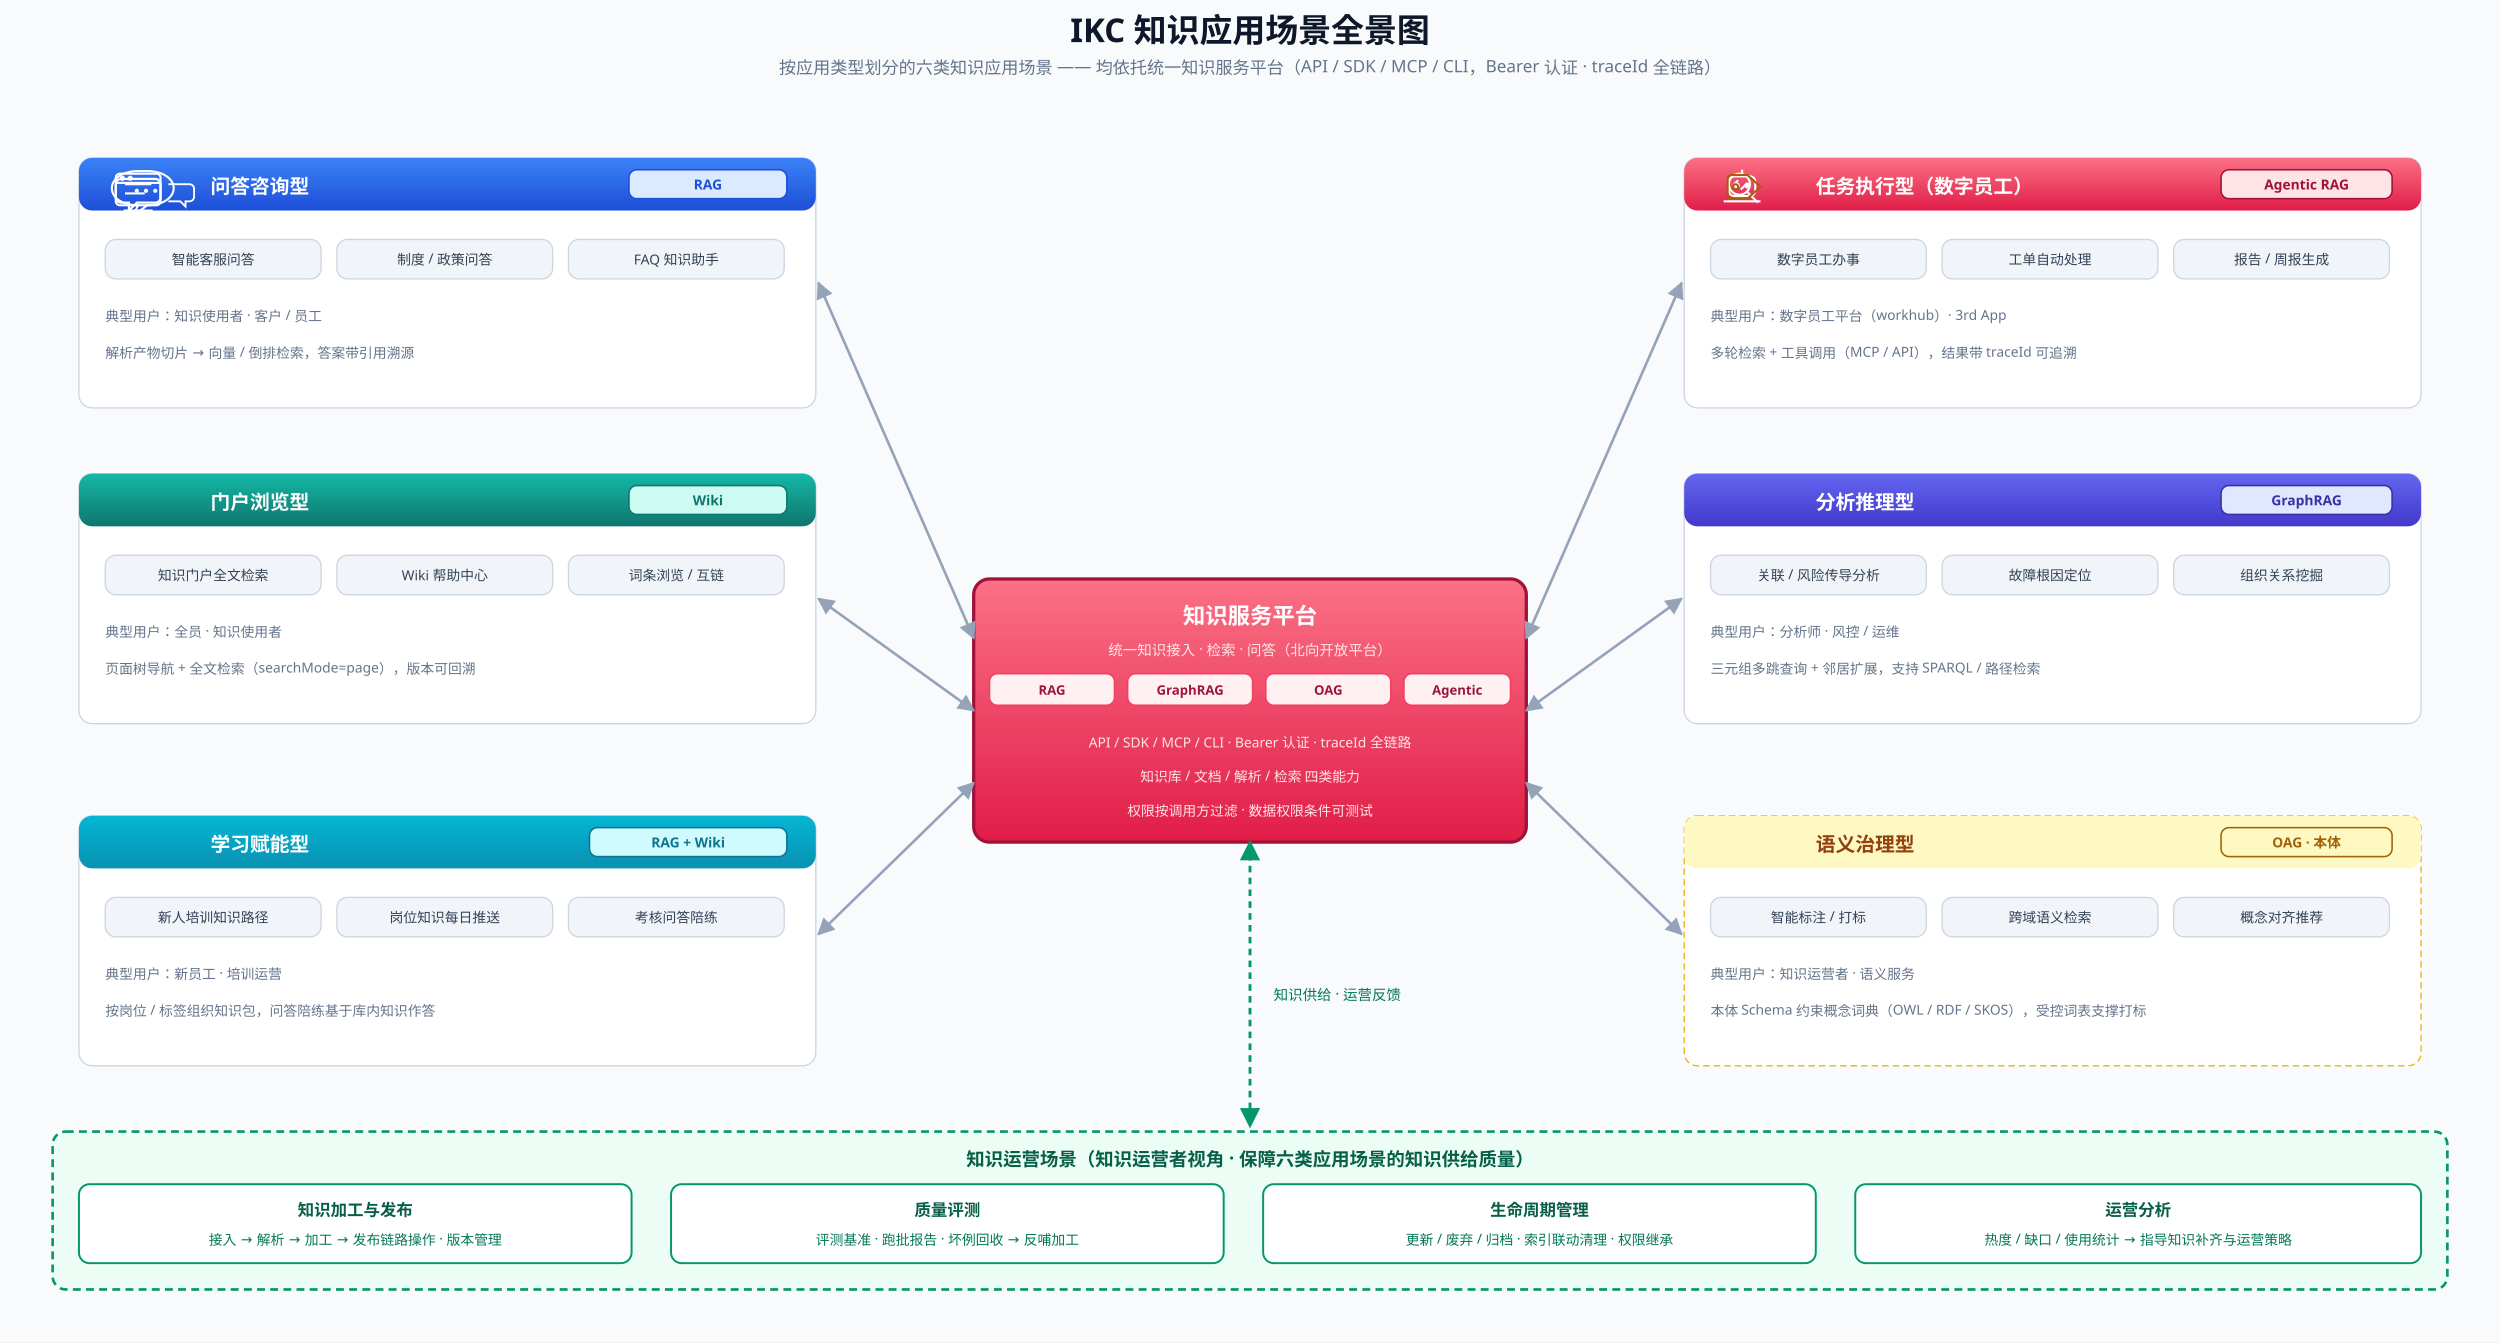
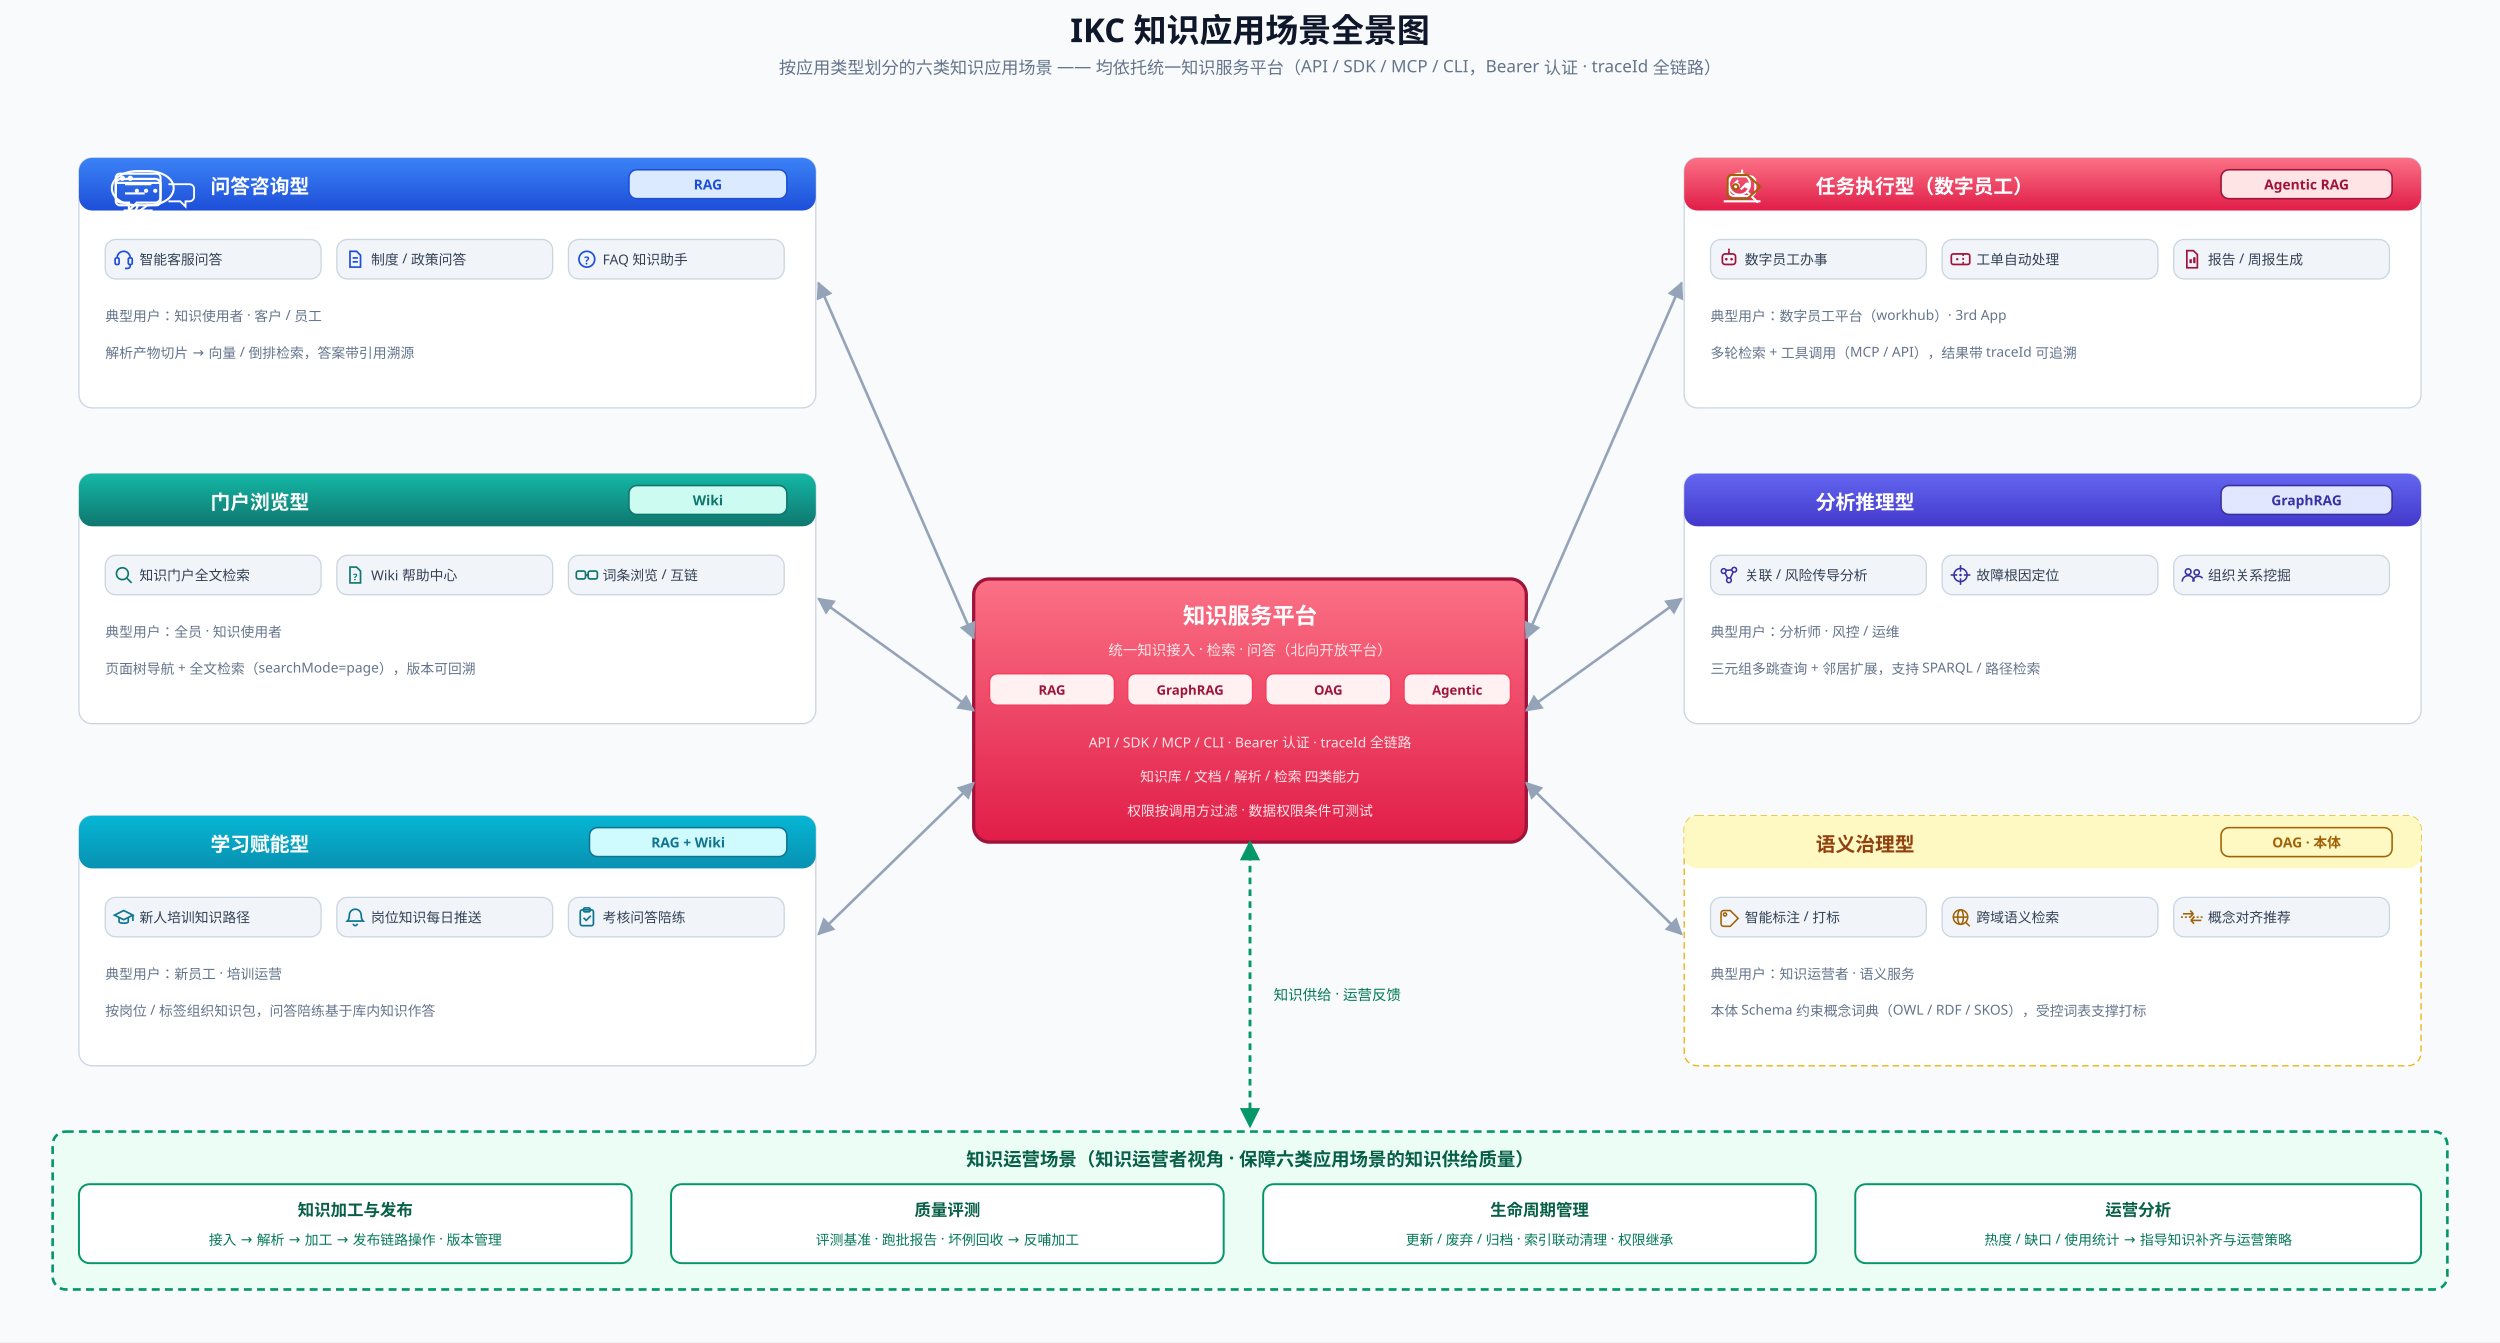
<svg xmlns="http://www.w3.org/2000/svg" viewBox="0 0 1900 1020" font-family="'PingFang SC','Microsoft YaHei','Noto Sans SC',sans-serif">
  <defs>
    <linearGradient id="gBlue" x1="0" y1="0" x2="0" y2="1">
      <stop offset="0" stop-color="#3b82f6" />
      <stop offset="1" stop-color="#1d4ed8" />
    </linearGradient>
    <linearGradient id="gTeal" x1="0" y1="0" x2="0" y2="1">
      <stop offset="0" stop-color="#14b8a6" />
      <stop offset="1" stop-color="#0f766e" />
    </linearGradient>
    <linearGradient id="gCyan" x1="0" y1="0" x2="0" y2="1">
      <stop offset="0" stop-color="#06b6d4" />
      <stop offset="1" stop-color="#0891b2" />
    </linearGradient>
    <linearGradient id="gIndigo" x1="0" y1="0" x2="0" y2="1">
      <stop offset="0" stop-color="#6366f1" />
      <stop offset="1" stop-color="#4338ca" />
    </linearGradient>
    <linearGradient id="gRose" x1="0" y1="0" x2="0" y2="1">
      <stop offset="0" stop-color="#fb7185" />
      <stop offset="1" stop-color="#e11d48" />
    </linearGradient>
    <marker id="arrowSlate" viewBox="0 0 10 10" refX="9" refY="5" markerWidth="6.5" markerHeight="6.5" orient="auto-start-reverse">
      <path d="M 0 0 L 10 5 L 0 10 z" fill="#94a3b8" />
    </marker>
    <marker id="arrowGreen" viewBox="0 0 10 10" refX="9" refY="5" markerWidth="7" markerHeight="7" orient="auto-start-reverse">
      <path d="M 0 0 L 10 5 L 0 10 z" fill="#059669" />
    </marker>
  </defs>
  <rect x="0" y="0" width="1900" height="1020" fill="#f8fafc" />
  <text x="950" y="32" text-anchor="middle" font-size="25" font-weight="bold" fill="#0f172a">IKC 知识应用场景全景图</text>
  <text x="950" y="56" text-anchor="middle" font-size="13" fill="#64748b">按应用类型划分的六类知识应用场景 —— 均依托统一知识服务平台（API / SDK / MCP / CLI，Bearer 认证 · traceId 全链路）</text>
  <g>
    <rect x="60" y="120" width="560" height="190" rx="10" fill="#ffffff" stroke="#cbd5e1" />
    <rect x="60" y="120" width="560" height="40" rx="10" fill="url(#gBlue)" />
    <g stroke="#ffffff" stroke-width="1.7" fill="none">
      <path d="M 92 136 h 26 a 4 4 0 0 1 4 4 v 10 a 4 4 0 0 1 -4 4 h -14 l -6 6 v -6 h -6 a 4 4 0 0 1 -4 -4 v -10 a 4 4 0 0 1 4 -4 z" />
      <path d="M 128 140 h 16 a 3.5 3.5 0 0 1 3.5 3.5 v 6 a 3.5 3.5 0 0 1 -3.5 3.5 h -3 v 4 l -4 -4 h -9" stroke-width="1.4" />
    </g>
    <g fill="#ffffff">
      <circle cx="104" cy="145" r="1.6" />
      <circle cx="111" cy="145" r="1.6" />
      <circle cx="118" cy="145" r="1.6" />
    </g>
    <text x="160" y="147" font-size="15" font-weight="bold" fill="#ffffff">问答咨询型</text>
    <rect x="478" y="129" width="120" height="22" rx="6" fill="#dbeafe" stroke="#1d4ed8" stroke-width="1.2" />
    <text x="538" y="144" text-anchor="middle" font-size="10.5" font-weight="bold" fill="#1d4ed8">RAG</text>
    <g font-size="10.5" fill="#334155" text-anchor="middle">
      <rect x="80" y="182" width="164" height="30" rx="8" fill="#f1f5f9" stroke="#cbd5e1" />
-       <text x="162" y="201">智能客服问答</text>
+       <g transform="translate(94,197)" stroke="#1d4ed8" stroke-width="1.3" fill="none">
+         <path d="M -5 -1 a 5 5 0 0 1 10 0" />
+         <rect x="-6.5" y="-1" width="3" height="5" rx="1" />
+         <rect x="3.5" y="-1" width="3" height="5" rx="1" />
+         <path d="M 5 4 v 1 a 2 2 0 0 1 -2 2 h -2" />
+       </g>
+       <text x="106" y="201" text-anchor="start">智能客服问答</text>
      <rect x="256" y="182" width="164" height="30" rx="8" fill="#f1f5f9" stroke="#cbd5e1" />
-       <text x="338" y="201">制度 / 政策问答</text>
+       <g transform="translate(270,197)" stroke="#1d4ed8" stroke-width="1.3" fill="none">
+         <path d="M -4 -6 h 5 l 3 3 v 9 h -8 z" />
+         <line x1="-2" y1="-1" x2="2" y2="-1" />
+         <line x1="-2" y1="2" x2="2" y2="2" />
+       </g>
+       <text x="282" y="201" text-anchor="start">制度 / 政策问答</text>
      <rect x="432" y="182" width="164" height="30" rx="8" fill="#f1f5f9" stroke="#cbd5e1" />
-       <text x="514" y="201">FAQ 知识助手</text>
+       <g transform="translate(446,197)">
+         <circle r="6" fill="none" stroke="#1d4ed8" stroke-width="1.3" />
+         <text y="4" text-anchor="middle" font-size="8.5" font-weight="bold" fill="#1d4ed8">?</text>
+       </g>
+       <text x="458" y="201" text-anchor="start">FAQ 知识助手</text>
    </g>
    <text x="80" y="244" font-size="10.5" fill="#64748b">典型用户：知识使用者 · 客户 / 员工</text>
    <text x="80" y="272" font-size="10.5" fill="#64748b">解析产物切片 → 向量 / 倒排检索，答案带引用溯源</text>
    <rect x="60" y="360" width="560" height="190" rx="10" fill="#ffffff" stroke="#cbd5e1" />
    <rect x="60" y="360" width="560" height="40" rx="10" fill="url(#gTeal)" />
    <g stroke="#ffffff" stroke-width="1.6" fill="none">
      <rect x="88" y="132" width="34" height="24" rx="3" />
      <line x1="88" y1="139" x2="122" y2="139" />
      <circle cx="93" cy="135.5" r="1.2" fill="#ffffff" />
      <circle cx="99" cy="135.5" r="1.2" fill="#ffffff" />
      <line x1="94" y1="160" x2="116" y2="160" />
    </g>
    <text x="160" y="387" font-size="15" font-weight="bold" fill="#ffffff">门户浏览型</text>
    <rect x="478" y="369" width="120" height="22" rx="6" fill="#ccfbf1" stroke="#0f766e" stroke-width="1.2" />
    <text x="538" y="384" text-anchor="middle" font-size="10.5" font-weight="bold" fill="#0f766e">Wiki</text>
    <g font-size="10.5" fill="#334155" text-anchor="middle">
      <rect x="80" y="422" width="164" height="30" rx="8" fill="#f1f5f9" stroke="#cbd5e1" />
-       <text x="162" y="441">知识门户全文检索</text>
+       <g transform="translate(94,437)" stroke="#0f766e" stroke-width="1.3" fill="none">
+         <circle cx="-1" cy="-1" r="4.5" />
+         <line x1="2.5" y1="2.5" x2="6" y2="6" />
+       </g>
+       <text x="106" y="441" text-anchor="start">知识门户全文检索</text>
      <rect x="256" y="422" width="164" height="30" rx="8" fill="#f1f5f9" stroke="#cbd5e1" />
-       <text x="338" y="441">Wiki 帮助中心</text>
+       <g transform="translate(270,437)" stroke="#0f766e" stroke-width="1.3" fill="none">
+         <path d="M -4 -6 h 5 l 3 3 v 9 h -8 z" />
+         <text y="4" text-anchor="middle" font-size="7" font-weight="bold" fill="#0f766e" stroke="none">?</text>
+       </g>
+       <text x="282" y="441" text-anchor="start">Wiki 帮助中心</text>
      <rect x="432" y="422" width="164" height="30" rx="8" fill="#f1f5f9" stroke="#cbd5e1" />
-       <text x="514" y="441">词条浏览 / 互链</text>
+       <g transform="translate(446,437)" stroke="#0f766e" stroke-width="1.3" fill="none">
+         <rect x="-8" y="-3" width="7" height="6" rx="1.5" />
+         <rect x="1" y="-3" width="7" height="6" rx="1.5" />
+         <line x1="-1" y1="0" x2="1" y2="0" />
+       </g>
+       <text x="458" y="441" text-anchor="start">词条浏览 / 互链</text>
    </g>
    <text x="80" y="484" font-size="10.5" fill="#64748b">典型用户：全员 · 知识使用者</text>
    <text x="80" y="512" font-size="10.5" fill="#64748b">页面树导航 + 全文检索（searchMode=page），版本可回溯</text>
    <rect x="60" y="620" width="560" height="190" rx="10" fill="#ffffff" stroke="#cbd5e1" />
    <rect x="60" y="620" width="560" height="40" rx="10" fill="url(#gCyan)" />
    <g stroke="#ffffff" stroke-width="1.6" fill="none">
      <path d="M 105 130 c -12 0 -20 6 -20 13 c 0 8 9 13 20 13 l -4 8 l 11 -8 c 12 0 20 -6 20 -13 c 0 -7 -8 -13 -20 -13 z" />
      <line x1="95" y1="140" x2="115" y2="140" />
      <line x1="95" y1="147" x2="110" y2="147" />
    </g>
    <text x="160" y="647" font-size="15" font-weight="bold" fill="#ffffff">学习赋能型</text>
    <rect x="448" y="629" width="150" height="22" rx="6" fill="#cffafe" stroke="#0e7490" stroke-width="1.2" />
    <text x="523" y="644" text-anchor="middle" font-size="10.5" font-weight="bold" fill="#0e7490">RAG + Wiki</text>
    <g font-size="10.5" fill="#334155" text-anchor="middle">
      <rect x="80" y="682" width="164" height="30" rx="8" fill="#f1f5f9" stroke="#cbd5e1" />
-       <text x="162" y="701">新人培训知识路径</text>
+       <g transform="translate(94,697)" stroke="#0e7490" stroke-width="1.3" fill="none">
+         <path d="M 0 -5 L 7 -1.5 L 0 2 L -7 -1.5 z" />
+         <path d="M -3.5 0.5 v 3 c 0 1.5 7 1.5 7 0 v -3" />
+         <line x1="7" y1="-1.5" x2="7" y2="3" />
+       </g>
+       <text x="106" y="701" text-anchor="start">新人培训知识路径</text>
      <rect x="256" y="682" width="164" height="30" rx="8" fill="#f1f5f9" stroke="#cbd5e1" />
-       <text x="338" y="701">岗位知识每日推送</text>
+       <g transform="translate(270,697)" stroke="#0e7490" stroke-width="1.3" fill="none">
+         <path d="M 0 -6 a 4.5 4.5 0 0 1 4.5 4.5 c 0 3 1 4 1.5 4.5 h -12 c 0.5 -0.5 1.5 -1.5 1.5 -4.5 a 4.5 4.5 0 0 1 4.5 -4.5 z" />
+         <path d="M -1.5 5 a 1.5 1.5 0 0 0 3 0" />
+       </g>
+       <text x="282" y="701" text-anchor="start">岗位知识每日推送</text>
      <rect x="432" y="682" width="164" height="30" rx="8" fill="#f1f5f9" stroke="#cbd5e1" />
-       <text x="514" y="701">考核问答陪练</text>
+       <g transform="translate(446,697)" stroke="#0e7490" stroke-width="1.3" fill="none">
+         <rect x="-5" y="-5.5" width="10" height="12" rx="1.5" />
+         <rect x="-2.5" y="-7" width="5" height="3" rx="1" />
+         <path d="M -2.5 0.5 l 2 2 l 3.5 -3.5" />
+       </g>
+       <text x="458" y="701" text-anchor="start">考核问答陪练</text>
    </g>
    <text x="80" y="744" font-size="10.5" fill="#64748b">典型用户：新员工 · 培训运营</text>
    <text x="80" y="772" font-size="10.5" fill="#64748b">按岗位 / 标签组织知识包，问答陪练基于库内知识作答</text>
    <rect x="1280" y="120" width="560" height="190" rx="10" fill="#ffffff" stroke="#cbd5e1" />
    <rect x="1280" y="120" width="560" height="40" rx="10" fill="url(#gRose)" />
    <g stroke="#ffffff" stroke-width="1.6" fill="none">
      <rect x="1314" y="134" width="20" height="15" rx="4" />
      <line x1="1324" y1="134" x2="1324" y2="129" />
      <circle cx="1320" cy="141" r="1.5" fill="#ffffff" />
      <circle cx="1328" cy="141" r="1.5" fill="#ffffff" />
      <line x1="1310" y1="153" x2="1338" y2="153" />
    </g>
    <text x="1380" y="147" font-size="15" font-weight="bold" fill="#ffffff">任务执行型（数字员工）</text>
    <rect x="1688" y="129" width="130" height="22" rx="6" fill="#ffe4e6" stroke="#9f1239" stroke-width="1.2" />
    <text x="1753" y="144" text-anchor="middle" font-size="10.5" font-weight="bold" fill="#9f1239">Agentic RAG</text>
    <g font-size="10.5" fill="#334155" text-anchor="middle">
      <rect x="1300" y="182" width="164" height="30" rx="8" fill="#f1f5f9" stroke="#cbd5e1" />
-       <text x="1382" y="201">数字员工办事</text>
+       <g transform="translate(1314,197)" stroke="#9f1239" stroke-width="1.3" fill="none">
+         <rect x="-5" y="-4" width="10" height="8" rx="2" />
+         <line x1="0" y1="-4" x2="0" y2="-6.5" />
+         <circle cx="0" cy="-7.3" r="0.8" fill="#9f1239" stroke="none" />
+         <circle cx="-2" cy="0" r="1" fill="#9f1239" stroke="none" />
+         <circle cx="2" cy="0" r="1" fill="#9f1239" stroke="none" />
+       </g>
+       <text x="1326" y="201" text-anchor="start">数字员工办事</text>
      <rect x="1476" y="182" width="164" height="30" rx="8" fill="#f1f5f9" stroke="#cbd5e1" />
-       <text x="1558" y="201">工单自动处理</text>
+       <g transform="translate(1490,197)" stroke="#9f1239" stroke-width="1.3" fill="none">
+         <rect x="-7" y="-4" width="14" height="8" rx="1.5" />
+         <line x1="2" y1="-4" x2="2" y2="4" stroke-dasharray="1.5 1.5" />
+         <circle cx="-2.5" cy="0" r="0.9" fill="#9f1239" stroke="none" />
+       </g>
+       <text x="1502" y="201" text-anchor="start">工单自动处理</text>
      <rect x="1652" y="182" width="164" height="30" rx="8" fill="#f1f5f9" stroke="#cbd5e1" />
-       <text x="1734" y="201">报告 / 周报生成</text>
+       <g transform="translate(1666,197)" stroke="#9f1239" stroke-width="1.3" fill="none">
+         <path d="M -4 -6.5 h 5 l 3 3 v 10 h -8 z" />
+         <rect x="-2" y="0" width="1.8" height="3" fill="#9f1239" stroke="none" />
+         <rect x="0.8" y="-1.5" width="1.8" height="4.5" fill="#9f1239" stroke="none" />
+       </g>
+       <text x="1678" y="201" text-anchor="start">报告 / 周报生成</text>
    </g>
    <text x="1300" y="244" font-size="10.5" fill="#64748b">典型用户：数字员工平台（workhub）· 3rd App</text>
    <text x="1300" y="272" font-size="10.5" fill="#64748b">多轮检索 + 工具调用（MCP / API），结果带 traceId 可追溯</text>
    <rect x="1280" y="360" width="560" height="190" rx="10" fill="#ffffff" stroke="#cbd5e1" />
    <rect x="1280" y="360" width="560" height="40" rx="10" fill="url(#gIndigo)" />
    <g stroke="#ffffff" stroke-width="1.6" fill="none">
      <circle cx="1322" cy="140" r="8" />
      <line x1="1328" y1="146" x2="1336" y2="154" />
      <line x1="1317" y1="141" x2="1321" y2="137" />
      <line x1="1323" y1="144" x2="1327" y2="140" />
    </g>
    <text x="1380" y="387" font-size="15" font-weight="bold" fill="#ffffff">分析推理型</text>
    <rect x="1688" y="369" width="130" height="22" rx="6" fill="#e0e7ff" stroke="#3730a3" stroke-width="1.2" />
    <text x="1753" y="384" text-anchor="middle" font-size="10.5" font-weight="bold" fill="#3730a3">GraphRAG</text>
    <g font-size="10.5" fill="#334155" text-anchor="middle">
      <rect x="1300" y="422" width="164" height="30" rx="8" fill="#f1f5f9" stroke="#cbd5e1" />
-       <text x="1382" y="441">关联 / 风险传导分析</text>
+       <g transform="translate(1314,437)" stroke="#3730a3" stroke-width="1.2" fill="none">
+         <circle cx="-4" cy="-3" r="1.8" />
+         <circle cx="4" cy="-4" r="1.8" />
+         <circle cx="0" cy="4" r="1.8" />
+         <line x1="-2.4" y1="-3.6" x2="2.2" y2="-3.8" />
+         <line x1="-3" y1="-1.5" x2="-1" y2="2.4" />
+         <line x1="3.2" y1="-2.3" x2="1" y2="2.4" />
+       </g>
+       <text x="1326" y="441" text-anchor="start">关联 / 风险传导分析</text>
      <rect x="1476" y="422" width="164" height="30" rx="8" fill="#f1f5f9" stroke="#cbd5e1" />
-       <text x="1558" y="441">故障根因定位</text>
+       <g transform="translate(1490,437)" stroke="#3730a3" stroke-width="1.2" fill="none">
+         <circle r="5" />
+         <circle r="1" fill="#3730a3" stroke="none" />
+         <line x1="0" y1="-7.5" x2="0" y2="-2.5" />
+         <line x1="0" y1="2.5" x2="0" y2="7.5" />
+         <line x1="-7.5" y1="0" x2="-2.5" y2="0" />
+         <line x1="2.5" y1="0" x2="7.5" y2="0" />
+       </g>
+       <text x="1502" y="441" text-anchor="start">故障根因定位</text>
      <rect x="1652" y="422" width="164" height="30" rx="8" fill="#f1f5f9" stroke="#cbd5e1" />
-       <text x="1734" y="441">组织关系挖掘</text>
+       <g transform="translate(1666,437)" stroke="#3730a3" stroke-width="1.2" fill="none">
+         <circle cx="-3" cy="-2.5" r="2.2" />
+         <path d="M -7.5 5 a 4.5 4.5 0 0 1 9 0" />
+         <circle cx="3.5" cy="-2" r="2" />
+         <path d="M 0.5 5 a 4.2 4.2 0 0 1 7.5 -2.5" />
+       </g>
+       <text x="1678" y="441" text-anchor="start">组织关系挖掘</text>
    </g>
    <text x="1300" y="484" font-size="10.5" fill="#64748b">典型用户：分析师 · 风控 / 运维</text>
    <text x="1300" y="512" font-size="10.5" fill="#64748b">三元组多跳查询 + 邻居扩展，支持 SPARQL / 路径检索</text>
    <rect x="1280" y="620" width="560" height="190" rx="10" fill="#ffffff" stroke="#eab308" stroke-dasharray="5 3" />
    <rect x="1280" y="620" width="560" height="40" rx="10" fill="#fef9c3" />
    <g stroke="#a16207" stroke-width="1.6" fill="none">
      <path d="M 1316 133 h 12 l 10 9 l -10 9 h -12 a 3 3 0 0 1 -3 -3 v -12 a 3 3 0 0 1 3 -3 z" />
      <circle cx="1319" cy="142" r="2" />
    </g>
    <text x="1380" y="647" font-size="15" font-weight="bold" fill="#92400e">语义治理型</text>
    <rect x="1688" y="629" width="130" height="22" rx="6" fill="#fef9c3" stroke="#a16207" stroke-width="1.2" />
    <text x="1753" y="644" text-anchor="middle" font-size="10.5" font-weight="bold" fill="#a16207">OAG · 本体</text>
    <g font-size="10.5" fill="#334155" text-anchor="middle">
      <rect x="1300" y="682" width="164" height="30" rx="8" fill="#f1f5f9" stroke="#cbd5e1" />
-       <text x="1382" y="701">智能标注 / 打标</text>
+       <g transform="translate(1314,697)" stroke="#a16207" stroke-width="1.2" fill="none">
+         <path d="M -6 -3 a 2 2 0 0 1 2 -2 h 5 l 6 6 l -6 6 h -5 a 2 2 0 0 1 -2 -2 z" />
+         <circle cx="-3" cy="-2" r="1.2" />
+       </g>
+       <text x="1326" y="701" text-anchor="start">智能标注 / 打标</text>
      <rect x="1476" y="682" width="164" height="30" rx="8" fill="#f1f5f9" stroke="#cbd5e1" />
-       <text x="1558" y="701">跨域语义检索</text>
+       <g transform="translate(1490,697)" stroke="#a16207" stroke-width="1.2" fill="none">
+         <circle r="5.5" />
+         <ellipse rx="2.2" ry="5.5" />
+         <line x1="-5.5" y1="0" x2="5.5" y2="0" />
+         <line x1="4" y1="4" x2="7" y2="7" />
+       </g>
+       <text x="1502" y="701" text-anchor="start">跨域语义检索</text>
      <rect x="1652" y="682" width="164" height="30" rx="8" fill="#f1f5f9" stroke="#cbd5e1" />
-       <text x="1734" y="701">概念对齐推荐</text>
+       <g transform="translate(1666,697)" stroke="#a16207" stroke-width="1.2" fill="none">
+         <path d="M -7 -2.5 h 8 m 0 0 l -2.5 -2.5 m 2.5 2.5 l -2.5 2.5" />
+         <path d="M 7 2.5 h -8 m 0 0 l 2.5 -2.5 m -2.5 2.5 l 2.5 2.5" />
+         <line x1="-8.5" y1="0" x2="8.5" y2="0" stroke-dasharray="1.5 1.5" />
+       </g>
+       <text x="1678" y="701" text-anchor="start">概念对齐推荐</text>
    </g>
    <text x="1300" y="744" font-size="10.5" fill="#64748b">典型用户：知识运营者 · 语义服务</text>
    <text x="1300" y="772" font-size="10.5" fill="#64748b">本体 Schema 约束概念词典（OWL / RDF / SKOS），受控词表支撑打标</text>
  </g>
  <rect x="740" y="440" width="420" height="200" rx="12" fill="url(#gRose)" stroke="#9f1239" stroke-width="2.5" />
  <g text-anchor="middle">
    <text x="950" y="474" font-size="17" font-weight="bold" fill="#ffffff">知识服务平台</text>
    <text x="950" y="498" font-size="11" fill="#ffe4e6">统一知识接入 · 检索 · 问答（北向开放平台）</text>
    <g font-size="10" font-weight="bold">
      <rect x="752" y="512" width="95" height="24" rx="6" fill="#fff1f2" stroke="#f43f5e" stroke-width="1.2" />
      <text x="799.5" y="528" fill="#9f1239" text-anchor="middle">RAG</text>
      <rect x="857" y="512" width="95" height="24" rx="6" fill="#fff1f2" stroke="#f43f5e" stroke-width="1.2" />
      <text x="904.5" y="528" fill="#9f1239" text-anchor="middle">GraphRAG</text>
      <rect x="962" y="512" width="95" height="24" rx="6" fill="#fff1f2" stroke="#f43f5e" stroke-width="1.2" />
      <text x="1009.5" y="528" fill="#9f1239" text-anchor="middle">OAG</text>
      <rect x="1067" y="512" width="81" height="24" rx="6" fill="#fff1f2" stroke="#f43f5e" stroke-width="1.2" />
      <text x="1107.5" y="528" fill="#9f1239" text-anchor="middle">Agentic</text>
    </g>
    <text x="950" y="568" font-size="10.5" fill="#ffe4e6">API / SDK / MCP / CLI · Bearer 认证 · traceId 全链路</text>
    <text x="950" y="594" font-size="10.5" fill="#ffe4e6">知识库 / 文档 / 解析 / 检索 四类能力</text>
    <text x="950" y="620" font-size="10.5" fill="#ffe4e6">权限按调用方过滤 · 数据权限条件可测试</text>
  </g>
  <g stroke="#94a3b8" stroke-width="2" fill="none">
    <line x1="740" y1="485" x2="622" y2="215" marker-start="url(#arrowSlate)" marker-end="url(#arrowSlate)" />
    <line x1="740" y1="540" x2="622" y2="455" marker-start="url(#arrowSlate)" marker-end="url(#arrowSlate)" />
    <line x1="740" y1="595" x2="622" y2="710" marker-start="url(#arrowSlate)" marker-end="url(#arrowSlate)" />
    <line x1="1160" y1="485" x2="1278" y2="215" marker-start="url(#arrowSlate)" marker-end="url(#arrowSlate)" />
    <line x1="1160" y1="540" x2="1278" y2="455" marker-start="url(#arrowSlate)" marker-end="url(#arrowSlate)" />
    <line x1="1160" y1="595" x2="1278" y2="710" marker-start="url(#arrowSlate)" marker-end="url(#arrowSlate)" />
  </g>
  <line x1="950" y1="640" x2="950" y2="856" stroke="#059669" stroke-width="2.2" stroke-dasharray="5 4" marker-start="url(#arrowGreen)" marker-end="url(#arrowGreen)" />
  <text x="968" y="760" font-size="11" fill="#047857">知识供给 · 运营反馈</text>
  <rect x="40" y="860" width="1820" height="120" rx="10" fill="#ecfdf5" stroke="#059669" stroke-width="2" stroke-dasharray="6 4" />
  <text x="950" y="886" text-anchor="middle" font-size="14" font-weight="bold" fill="#065f46">知识运营场景（知识运营者视角 · 保障六类应用场景的知识供给质量）</text>
  <g text-anchor="middle">
    <rect x="60" y="900" width="420" height="60" rx="8" fill="#ffffff" stroke="#059669" stroke-width="1.5" />
    <text x="270" y="924" font-size="12.5" font-weight="bold" fill="#065f46">知识加工与发布</text>
    <text x="270" y="946" font-size="10.5" fill="#047857">接入 → 解析 → 加工 → 发布链路操作 · 版本管理</text>
    <rect x="510" y="900" width="420" height="60" rx="8" fill="#ffffff" stroke="#059669" stroke-width="1.5" />
    <text x="720" y="924" font-size="12.5" font-weight="bold" fill="#065f46">质量评测</text>
    <text x="720" y="946" font-size="10.5" fill="#047857">评测基准 · 跑批报告 · 坏例回收 → 反哺加工</text>
    <rect x="960" y="900" width="420" height="60" rx="8" fill="#ffffff" stroke="#059669" stroke-width="1.5" />
    <text x="1170" y="924" font-size="12.5" font-weight="bold" fill="#065f46">生命周期管理</text>
    <text x="1170" y="946" font-size="10.5" fill="#047857">更新 / 废弃 / 归档 · 索引联动清理 · 权限继承</text>
    <rect x="1410" y="900" width="430" height="60" rx="8" fill="#ffffff" stroke="#059669" stroke-width="1.5" />
    <text x="1625" y="924" font-size="12.5" font-weight="bold" fill="#065f46">运营分析</text>
    <text x="1625" y="946" font-size="10.5" fill="#047857">热度 / 缺口 / 使用统计 → 指导知识补齐与运营策略</text>
  </g>
</svg>
